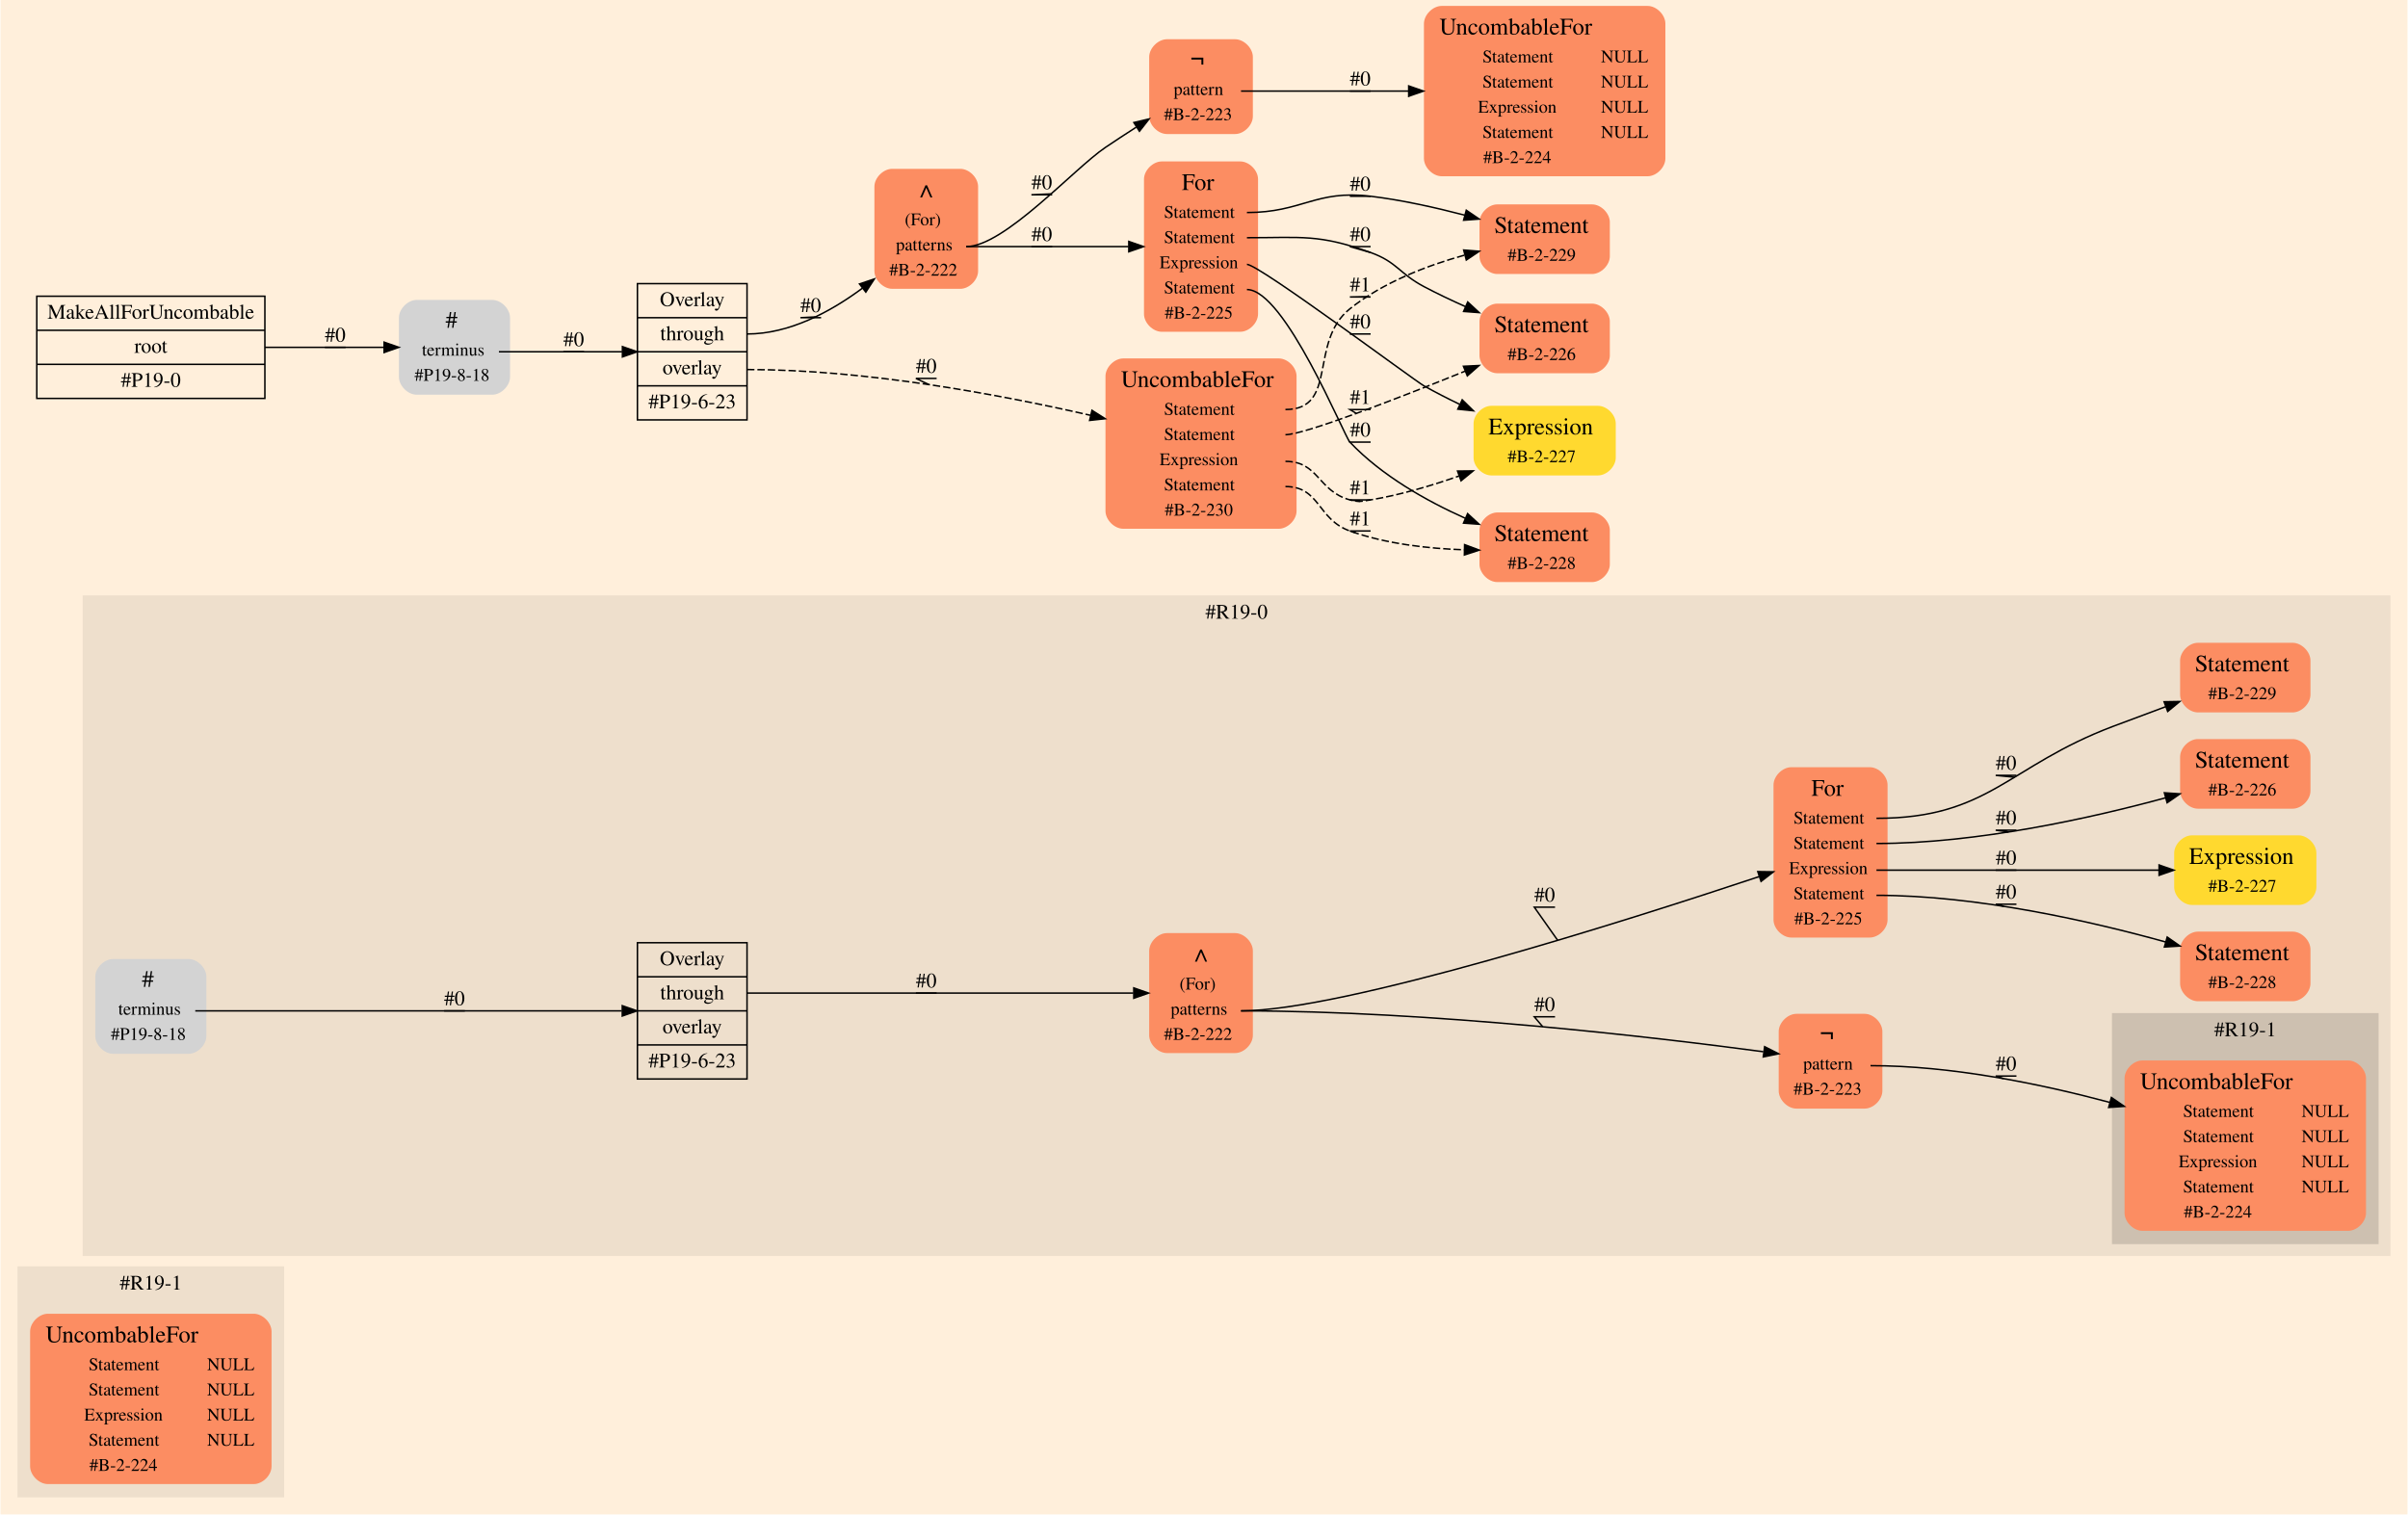
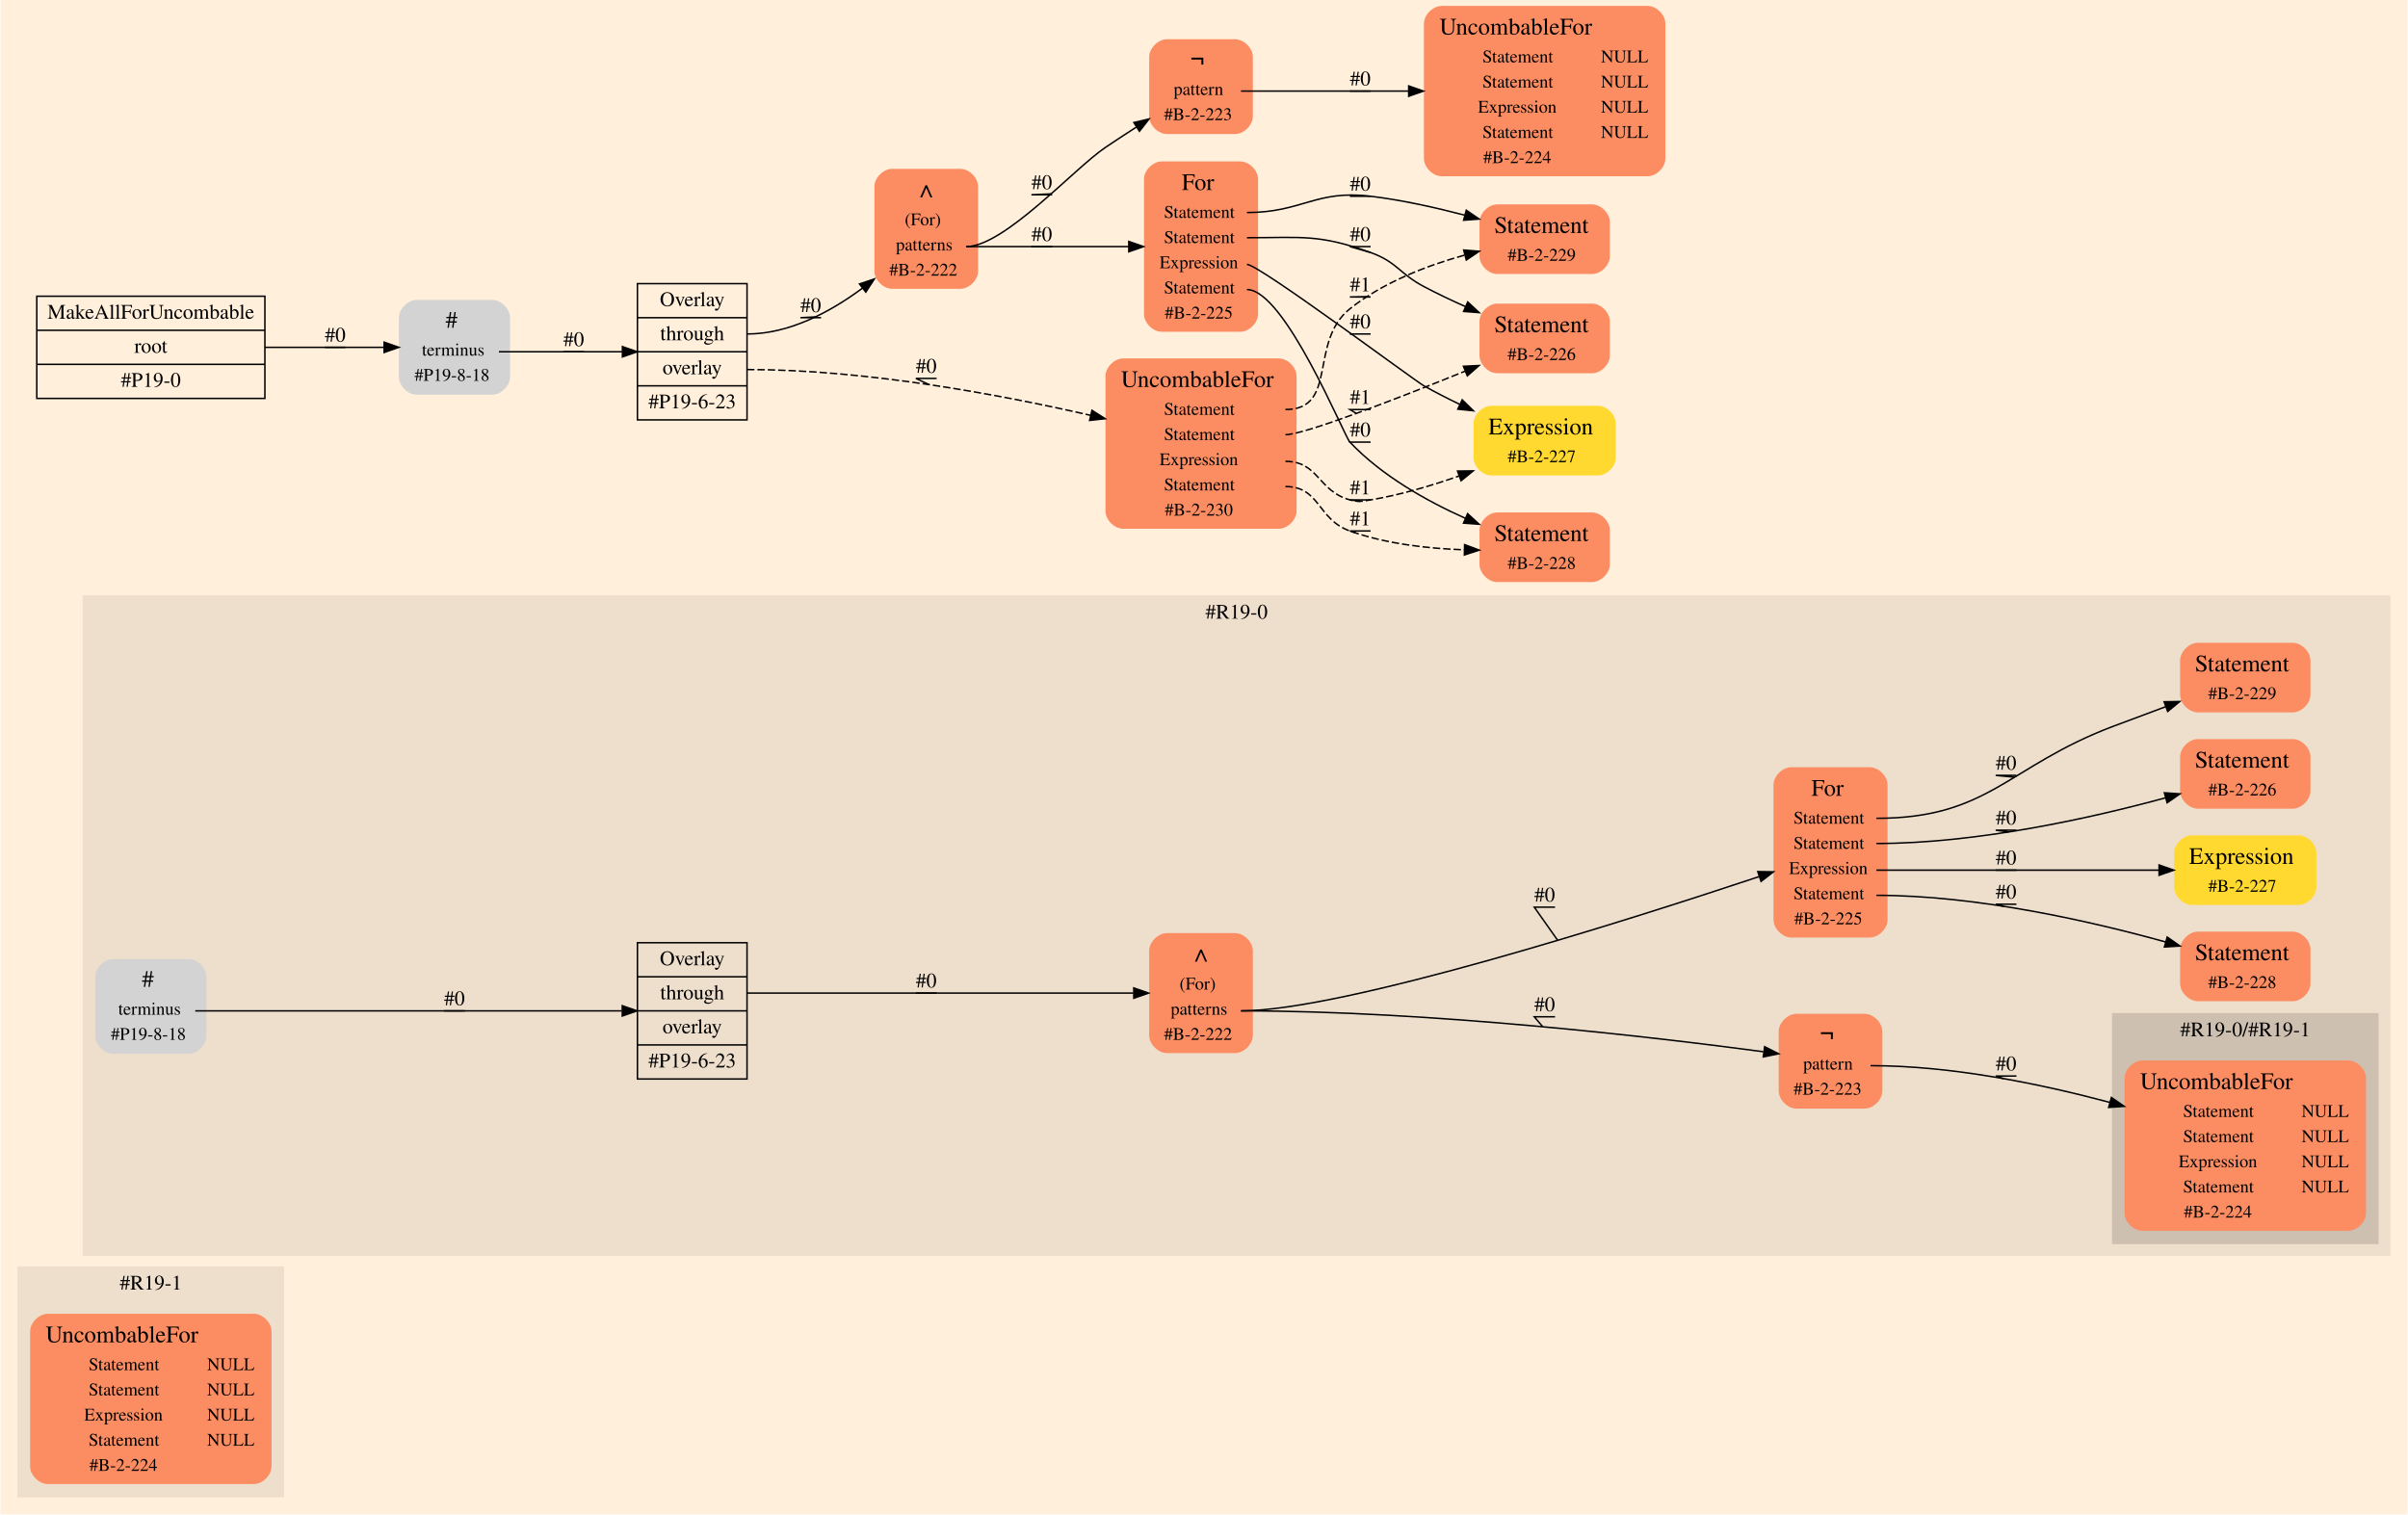
<svg xmlns="http://www.w3.org/2000/svg" width="1008pt" height="634pt" viewBox="0.00 0.00 1008.00 634.26">
  <g id="graph0" class="graph" transform="scale(.6203 .6203) rotate(0) translate(4 1018.5)">
    <polygon fill="#ffefdb" stroke="transparent" points="-4,4 -4,-1018.5 1621,-1018.5 1621,4 -4,4" />
    <g id="clust1" class="cluster">
      <polygon fill="#eedfcc" stroke="#eedfcc" points="8,-8 8,-163 187,-163 187,-8 8,-8" />
      <text text-anchor="middle" x="97.5" y="-147.8" font-family="Times,serif" font-size="14.00" fill="#000000">#R19-1</text>
    </g>
    <g id="clust2" class="cluster">
      <polygon fill="#eedfcc" stroke="#eedfcc" points="52,-171 52,-616 1609,-616 1609,-171 52,-171" />
      <text text-anchor="middle" x="830.5" y="-600.8" font-family="Times,serif" font-size="14.00" fill="#000000">#R19-0</text>
    </g>
    <g id="clust3" class="cluster">
      <polygon fill="#cdc0b0" stroke="#cdc0b0" points="1422,-179 1422,-334 1601,-334 1601,-179 1422,-179" />
-       <text text-anchor="middle" x="1511.5" y="-318.8" font-family="Times,serif" font-size="14.00" fill="#000000">#R19-1</text>
+       <text text-anchor="middle" x="1511.5" y="-318.8" font-family="Times,serif" font-size="14.00" fill="#000000">#R19-0/#R19-1</text>
    </g>
    <g id="node1" class="node">
      <path fill="#fc8d62" stroke="transparent" d="M167,-131.5C167,-131.5 28,-131.5 28,-131.5 22,-131.5 16,-125.5 16,-119.5 16,-119.5 16,-28.5 16,-28.5 16,-22.5 22,-16.5 28,-16.5 28,-16.5 167,-16.5 167,-16.5 173,-16.5 179,-22.5 179,-28.5 179,-28.5 179,-119.5 179,-119.5 179,-125.5 173,-131.5 167,-131.5" />
      <text text-anchor="start" x="26.5" y="-112.2" font-family="Times,serif" font-size="16.00" fill="#000000">UncombableFor</text>
      <text text-anchor="start" x="55.5" y="-93.4" font-family="Times,serif" font-size="12.00" fill="#000000">Statement</text>
      <text text-anchor="start" x="135.5" y="-93.4" font-family="Times,serif" font-size="12.00" fill="#000000">NULL</text>
      <text text-anchor="start" x="55.5" y="-76.4" font-family="Times,serif" font-size="12.00" fill="#000000">Statement</text>
      <text text-anchor="start" x="135.5" y="-76.4" font-family="Times,serif" font-size="12.00" fill="#000000">NULL</text>
      <text text-anchor="start" x="52.5" y="-59.4" font-family="Times,serif" font-size="12.00" fill="#000000">Expression</text>
      <text text-anchor="start" x="135.5" y="-59.4" font-family="Times,serif" font-size="12.00" fill="#000000">NULL</text>
      <text text-anchor="start" x="55.5" y="-42.4" font-family="Times,serif" font-size="12.00" fill="#000000">Statement</text>
      <text text-anchor="start" x="135.5" y="-42.4" font-family="Times,serif" font-size="12.00" fill="#000000">NULL</text>
      <text text-anchor="start" x="56" y="-25.4" font-family="Times,serif" font-size="12.00" fill="#000000">#B-2-224</text>
    </g>
    <g id="node2" class="node">
      <path fill="#ffd92f" stroke="transparent" d="M1547.5,-454.5C1547.5,-454.5 1475.5,-454.5 1475.5,-454.5 1469.5,-454.5 1463.5,-448.5 1463.5,-442.5 1463.5,-442.5 1463.5,-419.5 1463.5,-419.5 1463.5,-413.5 1469.5,-407.5 1475.5,-407.5 1475.5,-407.5 1547.5,-407.5 1547.5,-407.5 1553.5,-407.5 1559.5,-413.5 1559.5,-419.5 1559.5,-419.5 1559.5,-442.5 1559.5,-442.5 1559.5,-448.5 1553.5,-454.5 1547.5,-454.5" />
      <text text-anchor="start" x="1473.5" y="-435.2" font-family="Times,serif" font-size="16.00" fill="#000000">Expression</text>
      <text text-anchor="start" x="1486.5" y="-416.4" font-family="Times,serif" font-size="12.00" fill="#000000">#B-2-227</text>
    </g>
    <g id="node3" class="node">
      <path fill="#fc8d62" stroke="transparent" d="M1543.5,-519.5C1543.5,-519.5 1479.5,-519.5 1479.5,-519.5 1473.5,-519.5 1467.5,-513.5 1467.5,-507.5 1467.5,-507.5 1467.5,-484.5 1467.5,-484.5 1467.5,-478.5 1473.5,-472.5 1479.5,-472.5 1479.5,-472.5 1543.5,-472.5 1543.5,-472.5 1549.5,-472.5 1555.5,-478.5 1555.5,-484.5 1555.5,-484.5 1555.5,-507.5 1555.5,-507.5 1555.5,-513.5 1549.5,-519.5 1543.5,-519.5" />
      <text text-anchor="start" x="1477.5" y="-500.2" font-family="Times,serif" font-size="16.00" fill="#000000">Statement</text>
      <text text-anchor="start" x="1486.5" y="-481.4" font-family="Times,serif" font-size="12.00" fill="#000000">#B-2-226</text>
    </g>
    <g id="node4" class="node">
      <path fill="#fc8d62" stroke="transparent" d="M1543.5,-389.5C1543.5,-389.5 1479.5,-389.5 1479.5,-389.5 1473.5,-389.5 1467.5,-383.5 1467.5,-377.5 1467.5,-377.5 1467.5,-354.5 1467.5,-354.5 1467.5,-348.5 1473.5,-342.5 1479.5,-342.5 1479.5,-342.5 1543.5,-342.5 1543.5,-342.5 1549.5,-342.5 1555.5,-348.5 1555.5,-354.5 1555.5,-354.5 1555.5,-377.5 1555.5,-377.5 1555.5,-383.5 1549.5,-389.5 1543.5,-389.5" />
      <text text-anchor="start" x="1477.5" y="-370.2" font-family="Times,serif" font-size="16.00" fill="#000000">Statement</text>
      <text text-anchor="start" x="1486.5" y="-351.4" font-family="Times,serif" font-size="12.00" fill="#000000">#B-2-228</text>
    </g>
    <g id="node5" class="node">
      <path fill="#d3d3d3" stroke="transparent" d="M123,-371C123,-371 72,-371 72,-371 66,-371 60,-365 60,-359 60,-359 60,-319 60,-319 60,-313 66,-307 72,-307 72,-307 123,-307 123,-307 129,-307 135,-313 135,-319 135,-319 135,-359 135,-359 135,-365 129,-371 123,-371" />
      <text text-anchor="start" x="91.5" y="-352.2" font-family="Times,serif" font-size="16.00" fill="#000000">#</text>
      <text text-anchor="start" x="75.5" y="-333.4" font-family="Times,serif" font-size="12.00" fill="#000000">terminus</text>
      <text text-anchor="start" x="70.5" y="-316.4" font-family="Times,serif" font-size="12.00" fill="#000000">#P19-8-18</text>
    </g>
    <g id="node6" class="node">
      <polygon fill="#eedfcc" stroke="#000000" points="426,-290 426,-382 500,-382 500,-290 426,-290" />
      <text text-anchor="middle" x="463" y="-366.8" font-family="Times,serif" font-size="14.00" fill="#000000">Overlay</text>
      <polyline fill="none" stroke="#000000" points="426,-359 500,-359 " />
      <text text-anchor="middle" x="463" y="-343.8" font-family="Times,serif" font-size="14.00" fill="#000000">through</text>
      <polyline fill="none" stroke="#000000" points="426,-336 500,-336 " />
      <text text-anchor="middle" x="463" y="-320.8" font-family="Times,serif" font-size="14.00" fill="#000000">overlay</text>
      <polyline fill="none" stroke="#000000" points="426,-313 500,-313 " />
      <text text-anchor="middle" x="463" y="-297.8" font-family="Times,serif" font-size="14.00" fill="#000000">#P19-6-23</text>
    </g>
    <g id="edge16" class="edge">
      <path fill="none" stroke="#000000" d="M127.5,-336C230.125,-336 350.409,-336 415.432,-336" />
      <polygon fill="#000000" stroke="#000000" points="415.765,-339.5 425.765,-336 415.765,-332.5 415.765,-339.5" />
      <text text-anchor="middle" x="302.5" y="-339.8" font-family="Times,serif" font-size="14.00" fill="#000000">#0</text>
      <polyline fill="none" stroke="#000000" points="309.5,-336 295.5,-336 302.714,-336 " />
    </g>
    <g id="node7" class="node">
      <path fill="#fc8d62" stroke="transparent" d="M829.5,-388.5C829.5,-388.5 783.5,-388.5 783.5,-388.5 777.5,-388.5 771.5,-382.5 771.5,-376.5 771.5,-376.5 771.5,-319.5 771.5,-319.5 771.5,-313.5 777.5,-307.5 783.5,-307.5 783.5,-307.5 829.5,-307.5 829.5,-307.5 835.5,-307.5 841.5,-313.5 841.5,-319.5 841.5,-319.5 841.5,-376.5 841.5,-376.5 841.5,-382.5 835.5,-388.5 829.5,-388.5" />
      <text text-anchor="start" x="798.5" y="-369.2" font-family="Times,serif" font-size="16.00" fill="#000000">∧</text>
      <text text-anchor="start" x="792" y="-350.4" font-family="Times,serif" font-size="12.00" fill="#000000">(For)</text>
      <text text-anchor="start" x="786" y="-333.4" font-family="Times,serif" font-size="12.00" fill="#000000">patterns</text>
      <text text-anchor="start" x="781.5" y="-316.4" font-family="Times,serif" font-size="12.00" fill="#000000">#B-2-222</text>
    </g>
    <g id="edge17" class="edge">
      <path fill="none" stroke="#000000" d="M500,-348C592.615,-348 700.972,-348 760.855,-348" />
      <polygon fill="#000000" stroke="#000000" points="761.103,-351.5 771.103,-348 761.103,-344.5 761.103,-351.5" />
      <text text-anchor="middle" x="621" y="-351.8" font-family="Times,serif" font-size="14.00" fill="#000000">#0</text>
      <polyline fill="none" stroke="#000000" points="628,-348 614,-348 621.353,-348 " />
    </g>
    <g id="node8" class="node">
      <path fill="#fc8d62" stroke="transparent" d="M1254.5,-334C1254.5,-334 1208.5,-334 1208.5,-334 1202.5,-334 1196.5,-328 1196.5,-322 1196.5,-322 1196.5,-282 1196.5,-282 1196.5,-276 1202.5,-270 1208.5,-270 1208.5,-270 1254.5,-270 1254.5,-270 1260.5,-270 1266.5,-276 1266.5,-282 1266.5,-282 1266.5,-322 1266.5,-322 1266.5,-328 1260.5,-334 1254.5,-334" />
      <text text-anchor="start" x="1224.5" y="-315.2" font-family="Times,serif" font-size="16.00" fill="#000000">¬</text>
      <text text-anchor="start" x="1213" y="-296.4" font-family="Times,serif" font-size="12.00" fill="#000000">pattern</text>
      <text text-anchor="start" x="1206.5" y="-279.4" font-family="Times,serif" font-size="12.00" fill="#000000">#B-2-223</text>
    </g>
    <g id="edge18" class="edge">
      <path fill="none" stroke="#000000" d="M833.5,-336C961.73,-336 1112.36,-318.262 1186.132,-308.41" />
      <polygon fill="#000000" stroke="#000000" points="1187.006,-311.824 1196.447,-307.017 1186.069,-304.887 1187.006,-311.824" />
      <text text-anchor="middle" x="1038.5" y="-335.8" font-family="Times,serif" font-size="14.00" fill="#000000">#0</text>
      <polyline fill="none" stroke="#000000" points="1045.5,-332 1031.5,-332 1037.212,-325.264 " />
    </g>
    <g id="node10" class="node">
      <path fill="#fc8d62" stroke="transparent" d="M1258,-500.5C1258,-500.5 1205,-500.5 1205,-500.5 1199,-500.5 1193,-494.5 1193,-488.5 1193,-488.5 1193,-397.5 1193,-397.5 1193,-391.5 1199,-385.5 1205,-385.5 1205,-385.5 1258,-385.5 1258,-385.5 1264,-385.5 1270,-391.5 1270,-397.5 1270,-397.5 1270,-488.5 1270,-488.5 1270,-494.5 1264,-500.5 1258,-500.5" />
      <text text-anchor="start" x="1218.5" y="-481.2" font-family="Times,serif" font-size="16.00" fill="#000000">For</text>
      <text text-anchor="start" x="1206.5" y="-462.4" font-family="Times,serif" font-size="12.00" fill="#000000">Statement</text>
      <text text-anchor="start" x="1206.5" y="-445.4" font-family="Times,serif" font-size="12.00" fill="#000000">Statement</text>
      <text text-anchor="start" x="1203.5" y="-428.4" font-family="Times,serif" font-size="12.00" fill="#000000">Expression</text>
      <text text-anchor="start" x="1206.5" y="-411.4" font-family="Times,serif" font-size="12.00" fill="#000000">Statement</text>
      <text text-anchor="start" x="1207" y="-394.4" font-family="Times,serif" font-size="12.00" fill="#000000">#B-2-225</text>
    </g>
    <g id="edge19" class="edge">
      <path fill="none" stroke="#000000" d="M833.5,-336C902.465,-336 1093.248,-396.673 1183.28,-426.644" />
      <polygon fill="#000000" stroke="#000000" points="1182.375,-430.031 1192.969,-429.88 1184.593,-423.392 1182.375,-430.031" />
      <text text-anchor="middle" x="1038.5" y="-409.8" font-family="Times,serif" font-size="14.00" fill="#000000">#0</text>
      <polyline fill="none" stroke="#000000" points="1045.5,-406 1031.5,-406 1047.288,-383.618 " />
    </g>
    <g id="node11" class="node">
      <path fill="#fc8d62" stroke="transparent" d="M1581,-302.5C1581,-302.5 1442,-302.5 1442,-302.5 1436,-302.5 1430,-296.5 1430,-290.5 1430,-290.5 1430,-199.5 1430,-199.5 1430,-193.5 1436,-187.5 1442,-187.5 1442,-187.5 1581,-187.5 1581,-187.5 1587,-187.5 1593,-193.5 1593,-199.5 1593,-199.5 1593,-290.5 1593,-290.5 1593,-296.5 1587,-302.5 1581,-302.5" />
      <text text-anchor="start" x="1440.5" y="-283.2" font-family="Times,serif" font-size="16.00" fill="#000000">UncombableFor</text>
      <text text-anchor="start" x="1469.5" y="-264.4" font-family="Times,serif" font-size="12.00" fill="#000000">Statement</text>
      <text text-anchor="start" x="1549.5" y="-264.4" font-family="Times,serif" font-size="12.00" fill="#000000">NULL</text>
      <text text-anchor="start" x="1469.5" y="-247.4" font-family="Times,serif" font-size="12.00" fill="#000000">Statement</text>
      <text text-anchor="start" x="1549.5" y="-247.4" font-family="Times,serif" font-size="12.00" fill="#000000">NULL</text>
      <text text-anchor="start" x="1466.5" y="-230.4" font-family="Times,serif" font-size="12.00" fill="#000000">Expression</text>
      <text text-anchor="start" x="1549.5" y="-230.4" font-family="Times,serif" font-size="12.00" fill="#000000">NULL</text>
      <text text-anchor="start" x="1469.5" y="-213.4" font-family="Times,serif" font-size="12.00" fill="#000000">Statement</text>
      <text text-anchor="start" x="1549.5" y="-213.4" font-family="Times,serif" font-size="12.00" fill="#000000">NULL</text>
      <text text-anchor="start" x="1470" y="-196.4" font-family="Times,serif" font-size="12.00" fill="#000000">#B-2-224</text>
    </g>
    <g id="edge20" class="edge">
      <path fill="none" stroke="#000000" d="M1258.5,-299C1312.914,-299 1372.489,-286.906 1420.153,-274.164" />
      <polygon fill="#000000" stroke="#000000" points="1421.102,-277.533 1429.829,-271.525 1419.26,-270.78 1421.102,-277.533" />
      <text text-anchor="middle" x="1350" y="-295.8" font-family="Times,serif" font-size="14.00" fill="#000000">#0</text>
      <polyline fill="none" stroke="#000000" points="1357,-292 1343,-292 1348.322,-290.25 " />
    </g>
    <g id="node9" class="node">
      <path fill="#fc8d62" stroke="transparent" d="M1543.5,-584.5C1543.5,-584.5 1479.5,-584.5 1479.5,-584.5 1473.5,-584.5 1467.5,-578.5 1467.5,-572.5 1467.5,-572.5 1467.5,-549.5 1467.5,-549.5 1467.5,-543.5 1473.5,-537.5 1479.5,-537.5 1479.5,-537.5 1543.5,-537.5 1543.5,-537.5 1549.5,-537.5 1555.5,-543.5 1555.5,-549.5 1555.5,-549.5 1555.5,-572.5 1555.5,-572.5 1555.5,-578.5 1549.5,-584.5 1543.5,-584.5" />
      <text text-anchor="start" x="1477.5" y="-565.2" font-family="Times,serif" font-size="16.00" fill="#000000">Statement</text>
      <text text-anchor="start" x="1486.5" y="-546.4" font-family="Times,serif" font-size="12.00" fill="#000000">#B-2-229</text>
    </g>
    <g id="edge23" class="edge">
      <path fill="none" stroke="#000000" d="M1262.5,-431C1327.815,-431 1402.768,-431 1453.23,-431" />
      <polygon fill="#000000" stroke="#000000" points="1453.3,-434.5 1463.3,-431 1453.3,-427.5 1453.3,-434.5" />
      <text text-anchor="middle" x="1350" y="-434.8" font-family="Times,serif" font-size="14.00" fill="#000000">#0</text>
      <polyline fill="none" stroke="#000000" points="1357,-431 1343,-431 1350.114,-431 " />
    </g>
    <g id="edge22" class="edge">
      <path fill="none" stroke="#000000" d="M1262.5,-449C1330.757,-449 1407.742,-466.265 1457.801,-479.866" />
      <polygon fill="#000000" stroke="#000000" points="1456.872,-483.241 1467.444,-482.532 1458.738,-476.494 1456.872,-483.241" />
      <text text-anchor="middle" x="1350" y="-461.8" font-family="Times,serif" font-size="14.00" fill="#000000">#0</text>
      <polyline fill="none" stroke="#000000" points="1357,-458 1343,-458 1351.682,-456.774 " />
    </g>
    <g id="edge24" class="edge">
      <path fill="none" stroke="#000000" d="M1262.5,-414C1330.808,-414 1407.781,-396.368 1457.825,-382.477" />
      <polygon fill="#000000" stroke="#000000" points="1458.791,-385.841 1467.464,-379.755 1456.889,-379.104 1458.791,-385.841" />
      <text text-anchor="middle" x="1350" y="-411.8" font-family="Times,serif" font-size="14.00" fill="#000000">#0</text>
      <polyline fill="none" stroke="#000000" points="1357,-408 1343,-408 1348.468,-406.576 " />
    </g>
    <g id="edge21" class="edge">
      <path fill="none" stroke="#000000" d="M1262.5,-466C1338.556,-466 1350.873,-501.065 1422,-528 1433.495,-532.353 1445.847,-536.955 1457.593,-541.297" />
      <polygon fill="#000000" stroke="#000000" points="1456.693,-544.695 1467.286,-544.872 1459.115,-538.128 1456.693,-544.695" />
      <text text-anchor="middle" x="1350" y="-498.8" font-family="Times,serif" font-size="14.00" fill="#000000">#0</text>
      <polyline fill="none" stroke="#000000" points="1357,-495 1343,-495 1355.705,-493.735 " />
    </g>
    <g id="node12" class="node">
      <polygon fill="#ffefdb" stroke="#000000" points="20.5,-749.5 20.5,-818.5 174.5,-818.5 174.5,-749.5 20.5,-749.5" />
      <text text-anchor="middle" x="97.5" y="-803.3" font-family="Times,serif" font-size="14.00" fill="#000000">MakeAllForUncombable</text>
      <polyline fill="none" stroke="#000000" points="20.5,-795.5 174.5,-795.5 " />
      <text text-anchor="middle" x="97.5" y="-780.3" font-family="Times,serif" font-size="14.00" fill="#000000">root</text>
      <polyline fill="none" stroke="#000000" points="20.5,-772.5 174.5,-772.5 " />
      <text text-anchor="middle" x="97.5" y="-757.3" font-family="Times,serif" font-size="14.00" fill="#000000">#P19-0</text>
    </g>
    <g id="node13" class="node">
      <path fill="#d3d3d3" stroke="transparent" d="M328,-816C328,-816 277,-816 277,-816 271,-816 265,-810 265,-804 265,-804 265,-764 265,-764 265,-758 271,-752 277,-752 277,-752 328,-752 328,-752 334,-752 340,-758 340,-764 340,-764 340,-804 340,-804 340,-810 334,-816 328,-816" />
      <text text-anchor="start" x="296.5" y="-797.2" font-family="Times,serif" font-size="16.00" fill="#000000">#</text>
      <text text-anchor="start" x="280.5" y="-778.4" font-family="Times,serif" font-size="12.00" fill="#000000">terminus</text>
      <text text-anchor="start" x="275.5" y="-761.4" font-family="Times,serif" font-size="12.00" fill="#000000">#P19-8-18</text>
    </g>
    <g id="edge1" class="edge">
      <path fill="none" stroke="#000000" d="M174.5,-784C201.02,-784 230.631,-784 254.687,-784" />
      <polygon fill="#000000" stroke="#000000" points="254.974,-787.5 264.974,-784 254.974,-780.5 254.974,-787.5" />
      <text text-anchor="middle" x="222" y="-787.8" font-family="Times,serif" font-size="14.00" fill="#000000">#0</text>
      <polyline fill="none" stroke="#000000" points="229,-784 215,-784 221.924,-784 " />
    </g>
    <g id="node14" class="node">
      <polygon fill="#ffefdb" stroke="#000000" points="426,-735 426,-827 500,-827 500,-735 426,-735" />
      <text text-anchor="middle" x="463" y="-811.8" font-family="Times,serif" font-size="14.00" fill="#000000">Overlay</text>
      <polyline fill="none" stroke="#000000" points="426,-804 500,-804 " />
      <text text-anchor="middle" x="463" y="-788.8" font-family="Times,serif" font-size="14.00" fill="#000000">through</text>
      <polyline fill="none" stroke="#000000" points="426,-781 500,-781 " />
      <text text-anchor="middle" x="463" y="-765.8" font-family="Times,serif" font-size="14.00" fill="#000000">overlay</text>
      <polyline fill="none" stroke="#000000" points="426,-758 500,-758 " />
      <text text-anchor="middle" x="463" y="-742.8" font-family="Times,serif" font-size="14.00" fill="#000000">#P19-6-23</text>
    </g>
    <g id="edge2" class="edge">
      <path fill="none" stroke="#000000" d="M332.5,-781C360.056,-781 390.884,-781 415.656,-781" />
      <polygon fill="#000000" stroke="#000000" points="415.875,-784.5 425.875,-781 415.874,-777.5 415.875,-784.5" />
      <text text-anchor="middle" x="383" y="-784.8" font-family="Times,serif" font-size="14.00" fill="#000000">#0</text>
      <polyline fill="none" stroke="#000000" points="390,-781 376,-781 383.092,-781 " />
    </g>
    <g id="node15" class="node">
      <path fill="#fc8d62" stroke="transparent" d="M644,-904.5C644,-904.5 598,-904.5 598,-904.5 592,-904.5 586,-898.5 586,-892.5 586,-892.5 586,-835.5 586,-835.5 586,-829.5 592,-823.5 598,-823.5 598,-823.5 644,-823.5 644,-823.5 650,-823.5 656,-829.5 656,-835.5 656,-835.5 656,-892.5 656,-892.5 656,-898.5 650,-904.5 644,-904.5" />
      <text text-anchor="start" x="613" y="-885.2" font-family="Times,serif" font-size="16.00" fill="#000000">∧</text>
      <text text-anchor="start" x="606.5" y="-866.4" font-family="Times,serif" font-size="12.00" fill="#000000">(For)</text>
      <text text-anchor="start" x="600.5" y="-849.4" font-family="Times,serif" font-size="12.00" fill="#000000">patterns</text>
      <text text-anchor="start" x="596" y="-832.4" font-family="Times,serif" font-size="12.00" fill="#000000">#B-2-222</text>
    </g>
    <g id="edge3" class="edge">
      <path fill="none" stroke="#000000" d="M500,-793C528.508,-793 556.242,-807.842 577.95,-823.955" />
      <polygon fill="#000000" stroke="#000000" points="575.916,-826.806 585.964,-830.163 580.203,-821.272 575.916,-826.806" />
      <text text-anchor="middle" x="543" y="-807.8" font-family="Times,serif" font-size="14.00" fill="#000000">#0</text>
      <polyline fill="none" stroke="#000000" points="550,-804 536,-804 546.134,-804.528 " />
    </g>
    <g id="node23" class="node">
      <path fill="#fc8d62" stroke="transparent" d="M859,-776.5C859,-776.5 754,-776.5 754,-776.5 748,-776.5 742,-770.5 742,-764.5 742,-764.5 742,-673.5 742,-673.5 742,-667.5 748,-661.5 754,-661.5 754,-661.5 859,-661.5 859,-661.5 865,-661.5 871,-667.5 871,-673.5 871,-673.5 871,-764.5 871,-764.5 871,-770.5 865,-776.5 859,-776.5" />
      <text text-anchor="start" x="752.5" y="-757.2" font-family="Times,serif" font-size="16.00" fill="#000000">UncombableFor</text>
      <text text-anchor="start" x="781.5" y="-738.4" font-family="Times,serif" font-size="12.00" fill="#000000">Statement</text>
      <text text-anchor="start" x="781.5" y="-721.4" font-family="Times,serif" font-size="12.00" fill="#000000">Statement</text>
      <text text-anchor="start" x="778.5" y="-704.4" font-family="Times,serif" font-size="12.00" fill="#000000">Expression</text>
      <text text-anchor="start" x="781.5" y="-687.4" font-family="Times,serif" font-size="12.00" fill="#000000">Statement</text>
      <text text-anchor="start" x="782" y="-670.4" font-family="Times,serif" font-size="12.00" fill="#000000">#B-2-230</text>
    </g>
    <g id="edge4" class="edge">
      <path fill="none" stroke="#000000" stroke-dasharray="5,2" d="M500,-769C579.928,-769 670.068,-752.233 731.79,-738.118" />
      <polygon fill="#000000" stroke="#000000" points="732.877,-741.458 741.827,-735.788 731.294,-734.64 732.877,-741.458" />
      <text text-anchor="middle" x="621" y="-766.8" font-family="Times,serif" font-size="14.00" fill="#000000">#0</text>
      <polyline fill="none" stroke="#000000" points="628,-763 614,-763 622.781,-758.843 " />
    </g>
    <g id="node16" class="node">
      <path fill="#fc8d62" stroke="transparent" d="M829.5,-992C829.5,-992 783.5,-992 783.5,-992 777.5,-992 771.5,-986 771.5,-980 771.5,-980 771.5,-940 771.5,-940 771.5,-934 777.5,-928 783.5,-928 783.5,-928 829.5,-928 829.5,-928 835.5,-928 841.5,-934 841.5,-940 841.5,-940 841.5,-980 841.5,-980 841.5,-986 835.5,-992 829.5,-992" />
      <text text-anchor="start" x="799.5" y="-973.2" font-family="Times,serif" font-size="16.00" fill="#000000">¬</text>
      <text text-anchor="start" x="788" y="-954.4" font-family="Times,serif" font-size="12.00" fill="#000000">pattern</text>
      <text text-anchor="start" x="781.5" y="-937.4" font-family="Times,serif" font-size="12.00" fill="#000000">#B-2-223</text>
    </g>
    <g id="edge5" class="edge">
      <path fill="none" stroke="#000000" d="M648,-852C673.652,-852 720.724,-904.67 742,-919 748.655,-923.482 755.764,-928.134 762.743,-932.626" />
      <polygon fill="#000000" stroke="#000000" points="761.157,-935.767 771.468,-938.206 764.928,-929.87 761.157,-935.767" />
      <text text-anchor="middle" x="699" y="-890.8" font-family="Times,serif" font-size="14.00" fill="#000000">#0</text>
      <polyline fill="none" stroke="#000000" points="706,-887 692,-887 705.25,-887.583 " />
    </g>
    <g id="node18" class="node">
      <path fill="#fc8d62" stroke="transparent" d="M833,-909.5C833,-909.5 780,-909.5 780,-909.5 774,-909.5 768,-903.5 768,-897.5 768,-897.5 768,-806.5 768,-806.5 768,-800.5 774,-794.5 780,-794.5 780,-794.5 833,-794.5 833,-794.5 839,-794.5 845,-800.5 845,-806.5 845,-806.5 845,-897.5 845,-897.5 845,-903.5 839,-909.5 833,-909.5" />
      <text text-anchor="start" x="793.5" y="-890.2" font-family="Times,serif" font-size="16.00" fill="#000000">For</text>
      <text text-anchor="start" x="781.5" y="-871.4" font-family="Times,serif" font-size="12.00" fill="#000000">Statement</text>
      <text text-anchor="start" x="781.5" y="-854.4" font-family="Times,serif" font-size="12.00" fill="#000000">Statement</text>
      <text text-anchor="start" x="778.5" y="-837.4" font-family="Times,serif" font-size="12.00" fill="#000000">Expression</text>
      <text text-anchor="start" x="781.5" y="-820.4" font-family="Times,serif" font-size="12.00" fill="#000000">Statement</text>
      <text text-anchor="start" x="782" y="-803.4" font-family="Times,serif" font-size="12.00" fill="#000000">#B-2-225</text>
    </g>
    <g id="edge6" class="edge">
      <path fill="none" stroke="#000000" d="M648,-852C684.713,-852 726.21,-852 757.532,-852" />
      <polygon fill="#000000" stroke="#000000" points="757.743,-855.5 767.743,-852 757.743,-848.5 757.743,-855.5" />
      <text text-anchor="middle" x="699" y="-855.8" font-family="Times,serif" font-size="14.00" fill="#000000">#0</text>
      <polyline fill="none" stroke="#000000" points="706,-852 692,-852 699.016,-852 " />
    </g>
    <g id="node17" class="node">
      <path fill="#fc8d62" stroke="transparent" d="M1108,-1014.5C1108,-1014.5 969,-1014.5 969,-1014.5 963,-1014.5 957,-1008.5 957,-1002.5 957,-1002.5 957,-911.5 957,-911.5 957,-905.5 963,-899.5 969,-899.5 969,-899.5 1108,-899.5 1108,-899.5 1114,-899.5 1120,-905.5 1120,-911.5 1120,-911.5 1120,-1002.5 1120,-1002.5 1120,-1008.5 1114,-1014.5 1108,-1014.5" />
      <text text-anchor="start" x="967.5" y="-995.2" font-family="Times,serif" font-size="16.00" fill="#000000">UncombableFor</text>
      <text text-anchor="start" x="996.5" y="-976.4" font-family="Times,serif" font-size="12.00" fill="#000000">Statement</text>
      <text text-anchor="start" x="1076.5" y="-976.4" font-family="Times,serif" font-size="12.00" fill="#000000">NULL</text>
      <text text-anchor="start" x="996.5" y="-959.4" font-family="Times,serif" font-size="12.00" fill="#000000">Statement</text>
      <text text-anchor="start" x="1076.5" y="-959.4" font-family="Times,serif" font-size="12.00" fill="#000000">NULL</text>
      <text text-anchor="start" x="993.5" y="-942.4" font-family="Times,serif" font-size="12.00" fill="#000000">Expression</text>
      <text text-anchor="start" x="1076.5" y="-942.4" font-family="Times,serif" font-size="12.00" fill="#000000">NULL</text>
      <text text-anchor="start" x="996.5" y="-925.4" font-family="Times,serif" font-size="12.00" fill="#000000">Statement</text>
      <text text-anchor="start" x="1076.5" y="-925.4" font-family="Times,serif" font-size="12.00" fill="#000000">NULL</text>
      <text text-anchor="start" x="997" y="-908.4" font-family="Times,serif" font-size="12.00" fill="#000000">#B-2-224</text>
    </g>
    <g id="edge7" class="edge">
      <path fill="none" stroke="#000000" d="M833.5,-957C870.428,-957 911.097,-957 946.409,-957" />
      <polygon fill="#000000" stroke="#000000" points="946.701,-960.5 956.701,-957 946.701,-953.5 946.701,-960.5" />
      <text text-anchor="middle" x="914" y="-960.8" font-family="Times,serif" font-size="14.00" fill="#000000">#0</text>
      <polyline fill="none" stroke="#000000" points="921,-957 907,-957 914.222,-957 " />
    </g>
    <g id="node19" class="node">
      <path fill="#fc8d62" stroke="transparent" d="M1070.5,-880.5C1070.5,-880.5 1006.5,-880.5 1006.5,-880.5 1000.5,-880.5 994.5,-874.5 994.5,-868.5 994.5,-868.5 994.5,-845.5 994.5,-845.5 994.5,-839.5 1000.5,-833.5 1006.5,-833.5 1006.5,-833.5 1070.5,-833.5 1070.5,-833.5 1076.5,-833.5 1082.5,-839.5 1082.5,-845.5 1082.5,-845.5 1082.5,-868.5 1082.5,-868.5 1082.5,-874.5 1076.5,-880.5 1070.5,-880.5" />
      <text text-anchor="start" x="1004.5" y="-861.2" font-family="Times,serif" font-size="16.00" fill="#000000">Statement</text>
      <text text-anchor="start" x="1013.5" y="-842.4" font-family="Times,serif" font-size="12.00" fill="#000000">#B-2-229</text>
    </g>
    <g id="edge8" class="edge">
      <path fill="none" stroke="#000000" d="M837.5,-875C874.932,-875 883.842,-890.518 921,-886 942.055,-883.44 964.775,-878.39 984.573,-873.211" />
      <polygon fill="#000000" stroke="#000000" points="985.587,-876.563 994.335,-870.587 983.769,-869.803 985.587,-876.563" />
      <text text-anchor="middle" x="914" y="-889.8" font-family="Times,serif" font-size="14.00" fill="#000000">#0</text>
      <polyline fill="none" stroke="#000000" points="921,-886 907,-886 921.031,-885.996 " />
    </g>
    <g id="node20" class="node">
      <path fill="#fc8d62" stroke="transparent" d="M1070.5,-813.5C1070.5,-813.5 1006.5,-813.5 1006.5,-813.5 1000.5,-813.5 994.5,-807.5 994.5,-801.5 994.5,-801.5 994.5,-778.5 994.5,-778.5 994.5,-772.5 1000.5,-766.5 1006.5,-766.5 1006.5,-766.5 1070.5,-766.5 1070.5,-766.5 1076.5,-766.5 1082.5,-772.5 1082.5,-778.5 1082.5,-778.5 1082.5,-801.5 1082.5,-801.5 1082.5,-807.5 1076.5,-813.5 1070.5,-813.5" />
      <text text-anchor="start" x="1004.5" y="-794.2" font-family="Times,serif" font-size="16.00" fill="#000000">Statement</text>
      <text text-anchor="start" x="1013.5" y="-775.4" font-family="Times,serif" font-size="12.00" fill="#000000">#B-2-226</text>
    </g>
    <g id="edge9" class="edge">
      <path fill="none" stroke="#000000" d="M837.5,-858C874.876,-858 885.812,-860.6 921,-848 938.875,-841.599 940.221,-833.887 957,-825 965.879,-820.297 975.527,-815.718 984.974,-811.505" />
      <polygon fill="#000000" stroke="#000000" points="986.556,-814.633 994.319,-807.423 983.754,-808.218 986.556,-814.633" />
      <text text-anchor="middle" x="914" y="-855.8" font-family="Times,serif" font-size="14.00" fill="#000000">#0</text>
      <polyline fill="none" stroke="#000000" points="921,-852 907,-852 921.013,-847.995 " />
    </g>
    <g id="node21" class="node">
      <path fill="#ffd92f" stroke="transparent" d="M1074.5,-744.5C1074.5,-744.5 1002.5,-744.5 1002.5,-744.5 996.5,-744.5 990.5,-738.5 990.5,-732.5 990.5,-732.5 990.5,-709.5 990.5,-709.5 990.5,-703.5 996.5,-697.5 1002.5,-697.5 1002.5,-697.5 1074.5,-697.5 1074.5,-697.5 1080.5,-697.5 1086.5,-703.5 1086.5,-709.5 1086.5,-709.5 1086.5,-732.5 1086.5,-732.5 1086.5,-738.5 1080.5,-744.5 1074.5,-744.5" />
      <text text-anchor="start" x="1000.5" y="-725.2" font-family="Times,serif" font-size="16.00" fill="#000000">Expression</text>
      <text text-anchor="start" x="1013.5" y="-706.4" font-family="Times,serif" font-size="12.00" fill="#000000">#B-2-227</text>
    </g>
    <g id="edge10" class="edge">
      <path fill="none" stroke="#000000" d="M837.5,-840C845.552,-840 949.988,-761.957 957,-758 964.669,-753.672 972.937,-749.447 981.163,-745.491" />
      <polygon fill="#000000" stroke="#000000" points="982.837,-748.572 990.397,-741.149 979.858,-742.237 982.837,-748.572" />
      <text text-anchor="middle" x="914" y="-796.8" font-family="Times,serif" font-size="14.00" fill="#000000">#0</text>
      <polyline fill="none" stroke="#000000" points="921,-793 907,-793 908.407,-792.764 " />
    </g>
    <g id="node22" class="node">
      <path fill="#fc8d62" stroke="transparent" d="M1070.5,-672.5C1070.5,-672.5 1006.5,-672.5 1006.5,-672.5 1000.5,-672.5 994.5,-666.5 994.5,-660.5 994.5,-660.5 994.5,-637.5 994.5,-637.5 994.5,-631.5 1000.5,-625.5 1006.5,-625.5 1006.5,-625.5 1070.5,-625.5 1070.5,-625.5 1076.5,-625.5 1082.5,-631.5 1082.5,-637.5 1082.5,-637.5 1082.5,-660.5 1082.5,-660.5 1082.5,-666.5 1076.5,-672.5 1070.5,-672.5" />
      <text text-anchor="start" x="1004.5" y="-653.2" font-family="Times,serif" font-size="16.00" fill="#000000">Statement</text>
      <text text-anchor="start" x="1013.5" y="-634.4" font-family="Times,serif" font-size="12.00" fill="#000000">#B-2-228</text>
    </g>
    <g id="edge11" class="edge">
      <path fill="none" stroke="#000000" d="M837.5,-823C863.072,-823 903.083,-724.141 907,-720 928.436,-697.337 958.743,-680.3 984.861,-668.604" />
      <polygon fill="#000000" stroke="#000000" points="986.479,-671.718 994.269,-664.536 983.701,-665.293 986.479,-671.718" />
      <text text-anchor="middle" x="914" y="-723.8" font-family="Times,serif" font-size="14.00" fill="#000000">#0</text>
      <polyline fill="none" stroke="#000000" points="921,-720 907,-720 907.126,-719.867 " />
    </g>
    <g id="edge12" class="edge">
      <path fill="none" stroke="#000000" stroke-dasharray="5,2" d="M863.5,-742C899.377,-742 878.934,-787.651 907,-810 929.352,-827.799 958.994,-839.171 984.477,-846.261" />
      <polygon fill="#000000" stroke="#000000" points="983.817,-849.707 994.378,-848.863 985.596,-842.936 983.817,-849.707" />
      <text text-anchor="middle" x="914" y="-821.8" font-family="Times,serif" font-size="14.00" fill="#000000">#1</text>
      <polyline fill="none" stroke="#000000" points="921,-818 907,-818 918.54,-818.251 " />
    </g>
    <g id="edge13" class="edge">
      <path fill="none" stroke="#000000" stroke-dasharray="5,2" d="M863.5,-725C876.121,-725 938.174,-749.065 984.831,-767.91" />
      <polygon fill="#000000" stroke="#000000" points="983.651,-771.208 994.234,-771.721 986.281,-764.721 983.651,-771.208" />
      <text text-anchor="middle" x="914" y="-745.8" font-family="Times,serif" font-size="14.00" fill="#000000">#1</text>
      <polyline fill="none" stroke="#000000" points="921,-742 907,-742 911.369,-739.376 " />
    </g>
    <g id="edge14" class="edge">
      <path fill="none" stroke="#000000" stroke-dasharray="5,2" d="M863.5,-707C886.024,-707 885.289,-686.994 907,-681 912.998,-679.344 914.861,-679.984 921,-681 940.914,-684.297 961.987,-690.536 980.704,-697.124" />
      <polygon fill="#000000" stroke="#000000" points="979.664,-700.47 990.258,-700.587 982.049,-693.889 979.664,-700.47" />
      <text text-anchor="middle" x="914" y="-684.8" font-family="Times,serif" font-size="14.00" fill="#000000">#1</text>
      <polyline fill="none" stroke="#000000" points="921,-681 907,-681 913.947,-679.998 " />
    </g>
    <g id="edge15" class="edge">
      <path fill="none" stroke="#000000" stroke-dasharray="5,2" d="M863.5,-690C886.985,-690 884.888,-667.912 907,-660 931.442,-651.255 960.01,-648.096 984.263,-647.292" />
      <polygon fill="#000000" stroke="#000000" points="984.443,-650.789 994.368,-647.082 984.297,-643.791 984.443,-650.789" />
      <text text-anchor="middle" x="914" y="-663.8" font-family="Times,serif" font-size="14.00" fill="#000000">#1</text>
      <polyline fill="none" stroke="#000000" points="921,-660 907,-660 911.046,-658.615 " />
    </g>
  </g>
</svg>
